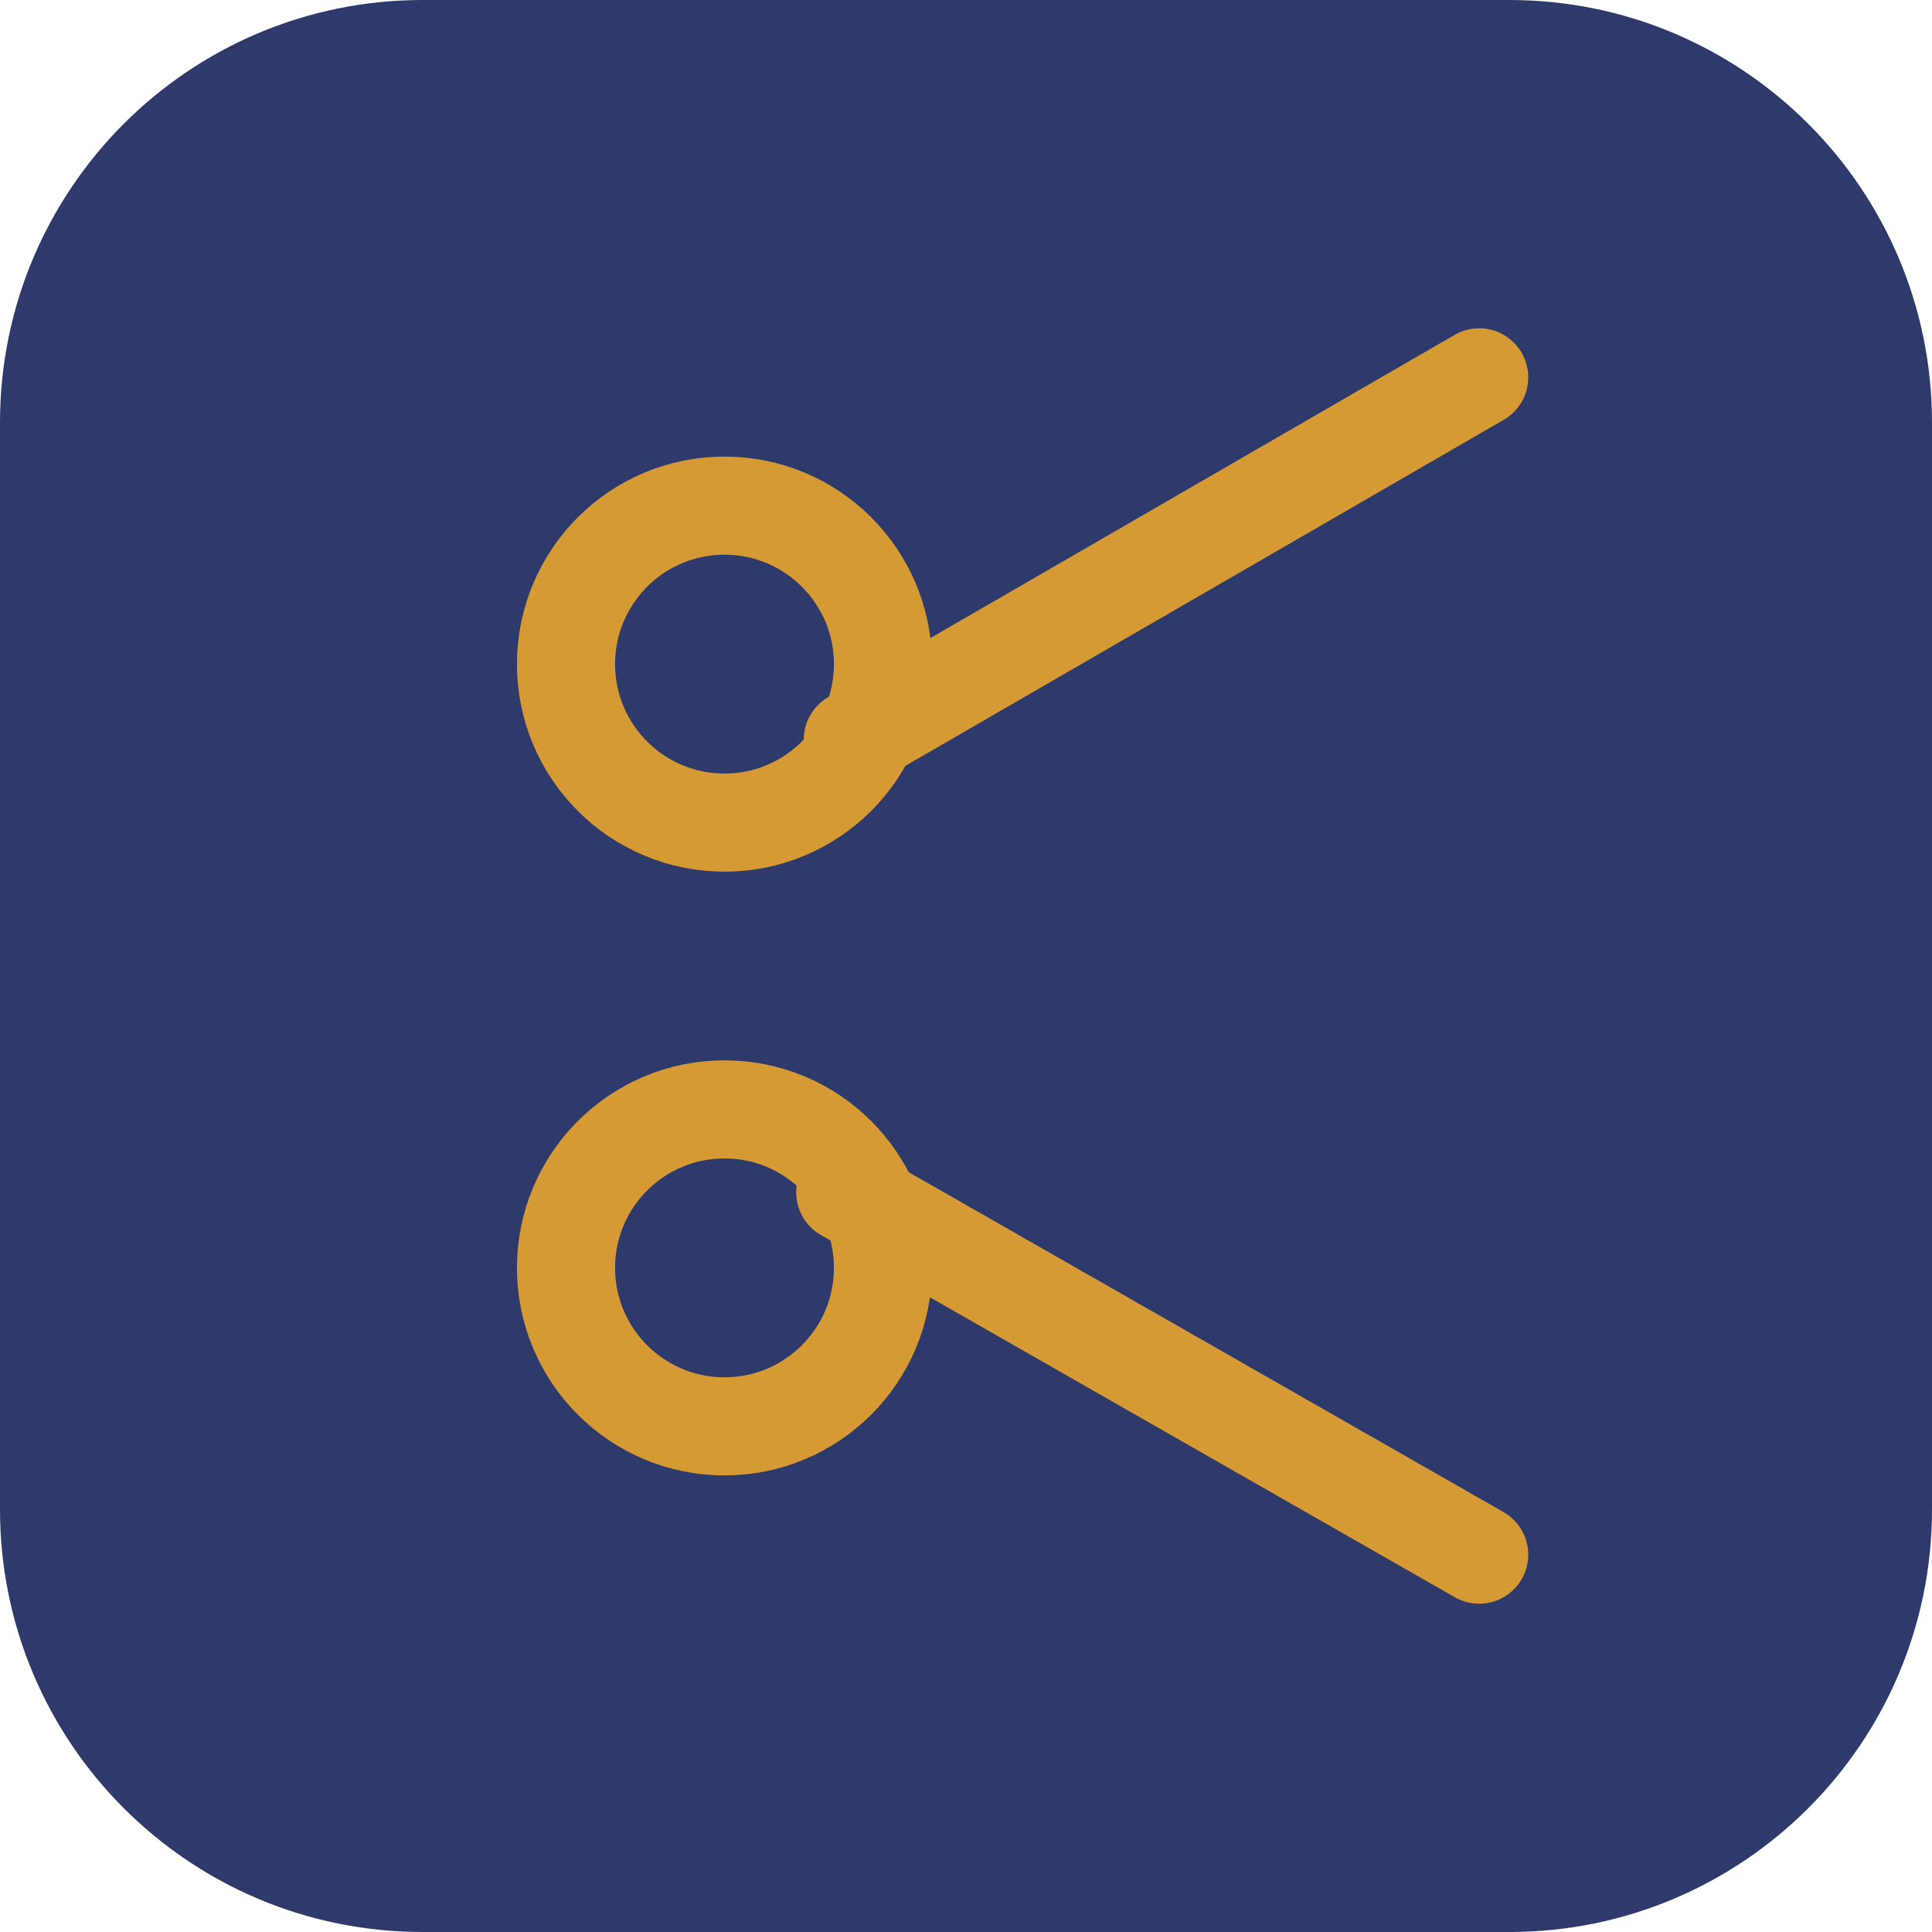
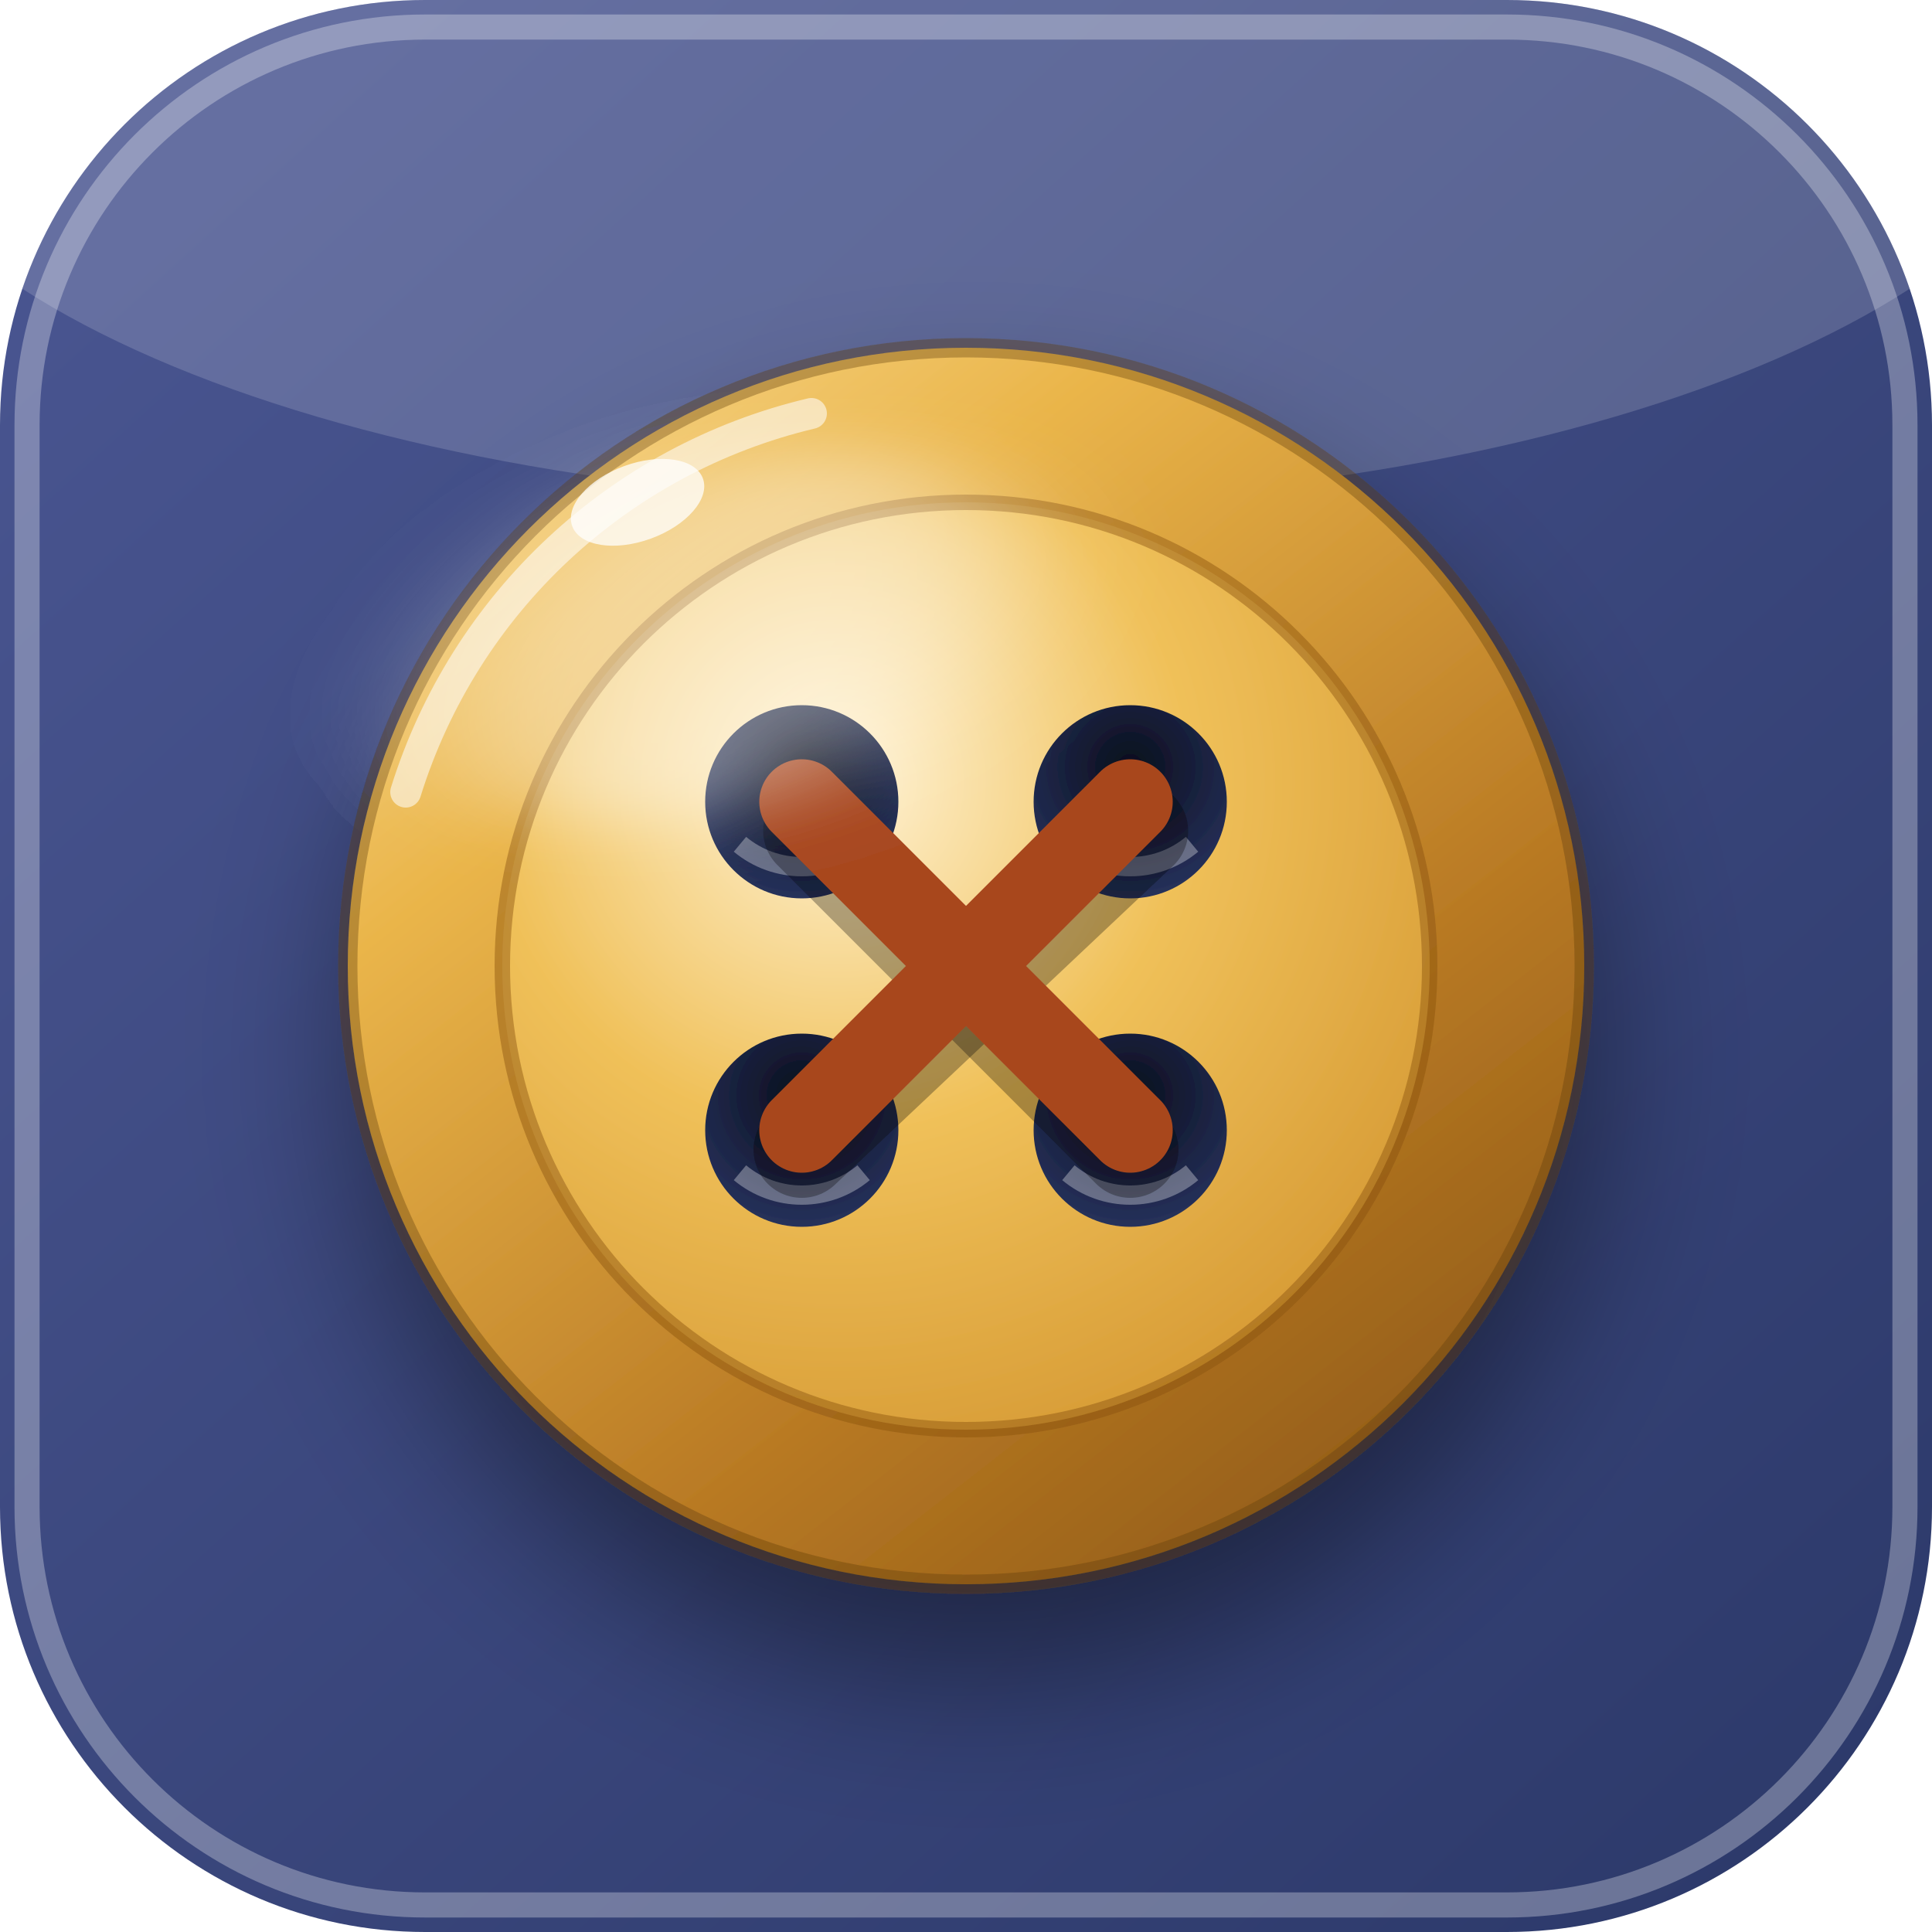
- <svg xmlns="http://www.w3.org/2000/svg" viewBox="0 0 512 512">
-   <rect width="512" height="512" rx="112" fill="#2D3A6B" />
-   <circle cx="192" cy="176" r="42" fill="none" stroke="#D69A34" stroke-width="26" />
-   <circle cx="192" cy="336" r="42" fill="none" stroke="#D69A34" stroke-width="26" />
-   <path d="M226 196 L392 100 M224 316 L392 412" fill="none" stroke="#D69A34" stroke-width="26" stroke-linecap="round" />
+ <svg xmlns="http://www.w3.org/2000/svg" viewBox="0 0 100 100">
+   <defs>
+     <linearGradient id="tileGrad" x1="12" y1="8" x2="92" y2="96" gradientUnits="userSpaceOnUse">
+       <stop offset="0" stop-color="#48548f" />
+       <stop offset="1" stop-color="#2d3a6b" />
+     </linearGradient>
+     <clipPath id="tileClip">
+       <rect x="0" y="0" width="100" height="100" rx="22" />
+     </clipPath>
+     <linearGradient id="rimGrad" x1="18" y1="10" x2="82" y2="92" gradientUnits="userSpaceOnUse">
+       <stop offset="0%" stop-color="#ffe9ad" />
+       <stop offset="30%" stop-color="#eab54a" />
+       <stop offset="62%" stop-color="#b97a24" />
+       <stop offset="100%" stop-color="#74450d" />
+     </linearGradient>
+     <radialGradient id="faceGrad" cx="36%" cy="30%" r="78%">
+       <stop offset="0%" stop-color="#fff3d6" />
+       <stop offset="48%" stop-color="#f0c15a" />
+       <stop offset="100%" stop-color="#d69a34" />
+     </radialGradient>
+     <radialGradient id="holeGrad" cx="50%" cy="32%" r="85%">
+       <stop offset="0%" stop-color="#0a0e1c" />
+       <stop offset="100%" stop-color="#2d3a6b" />
+     </radialGradient>
+     <filter id="softBlur" x="-60%" y="-60%" width="220%" height="220%">
+       <feGaussianBlur stdDeviation="3" />
+     </filter>
+     <filter id="btnShadow" x="-70%" y="-70%" width="240%" height="240%">
+       <feDropShadow dx="0.5" dy="4.6" stdDeviation="4" flood-color="#000000" flood-opacity="0.42" />
+     </filter>
+   </defs>
+   <rect width="100" height="100" rx="22" fill="url(#tileGrad)" />
+   <g clip-path="url(#tileClip)">
+     <ellipse cx="50" cy="2" rx="58" ry="24" fill="rgba(255,255,255,0.16)" />
+   </g>
+   <rect x="1.4" y="1.4" width="97.2" height="97.2" rx="20.6" fill="none" stroke="rgba(255,255,255,0.3)" stroke-width="1.3" />
+   <g filter="url(#btnShadow)">
+     <circle cx="50" cy="50" r="32" fill="url(#rimGrad)" stroke="#5c3a0b" stroke-width="1" stroke-opacity="0.35" />
+     <path d="M21 41 A29 29 0 0 1 42 21.4" stroke="rgba(255,255,255,0.55)" stroke-width="1.6" stroke-linecap="round" fill="none" />
+     <circle cx="50" cy="50" r="24" fill="url(#faceGrad)" stroke="#8a530f" stroke-width="0.8" stroke-opacity="0.45" />
+     <circle cx="41.5" cy="41.5" r="5" fill="url(#holeGrad)" />
+     <circle cx="58.5" cy="41.5" r="5" fill="url(#holeGrad)" />
+     <circle cx="41.5" cy="58.5" r="5" fill="url(#holeGrad)" />
+     <circle cx="58.5" cy="58.5" r="5" fill="url(#holeGrad)" />
+     <path d="M38.3 43.7 A5 5 0 0 0 44.7 43.7" stroke="rgba(255,255,255,0.32)" stroke-width="1" fill="none" />
+     <path d="M55.3 43.7 A5 5 0 0 0 61.7 43.7" stroke="rgba(255,255,255,0.32)" stroke-width="1" fill="none" />
+     <path d="M38.3 60.7 A5 5 0 0 0 44.7 60.7" stroke="rgba(255,255,255,0.32)" stroke-width="1" fill="none" />
+     <path d="M55.3 60.7 A5 5 0 0 0 61.7 60.7" stroke="rgba(255,255,255,0.32)" stroke-width="1" fill="none" />
+     <path d="M42 43 L58.5 59.5" stroke="rgba(0,0,0,0.3)" stroke-width="5" stroke-linecap="round" />
+     <path d="M59 43 L41.5 59.5" stroke="rgba(0,0,0,0.3)" stroke-width="5" stroke-linecap="round" />
+     <path d="M41.5 41.5 L58.5 58.5" stroke="#a8471f" stroke-width="4.4" stroke-linecap="round" />
+     <path d="M58.5 41.5 L41.5 58.5" stroke="#a8471f" stroke-width="4.4" stroke-linecap="round" />
+     <ellipse cx="38" cy="33" rx="15" ry="8.5" fill="rgba(255,255,255,0.4)" transform="rotate(-24 38 33)" filter="url(#softBlur)" />
+     <ellipse cx="33" cy="26" rx="3.6" ry="2" fill="rgba(255,255,255,0.75)" transform="rotate(-20 33 26)" />
+   </g>
</svg>
